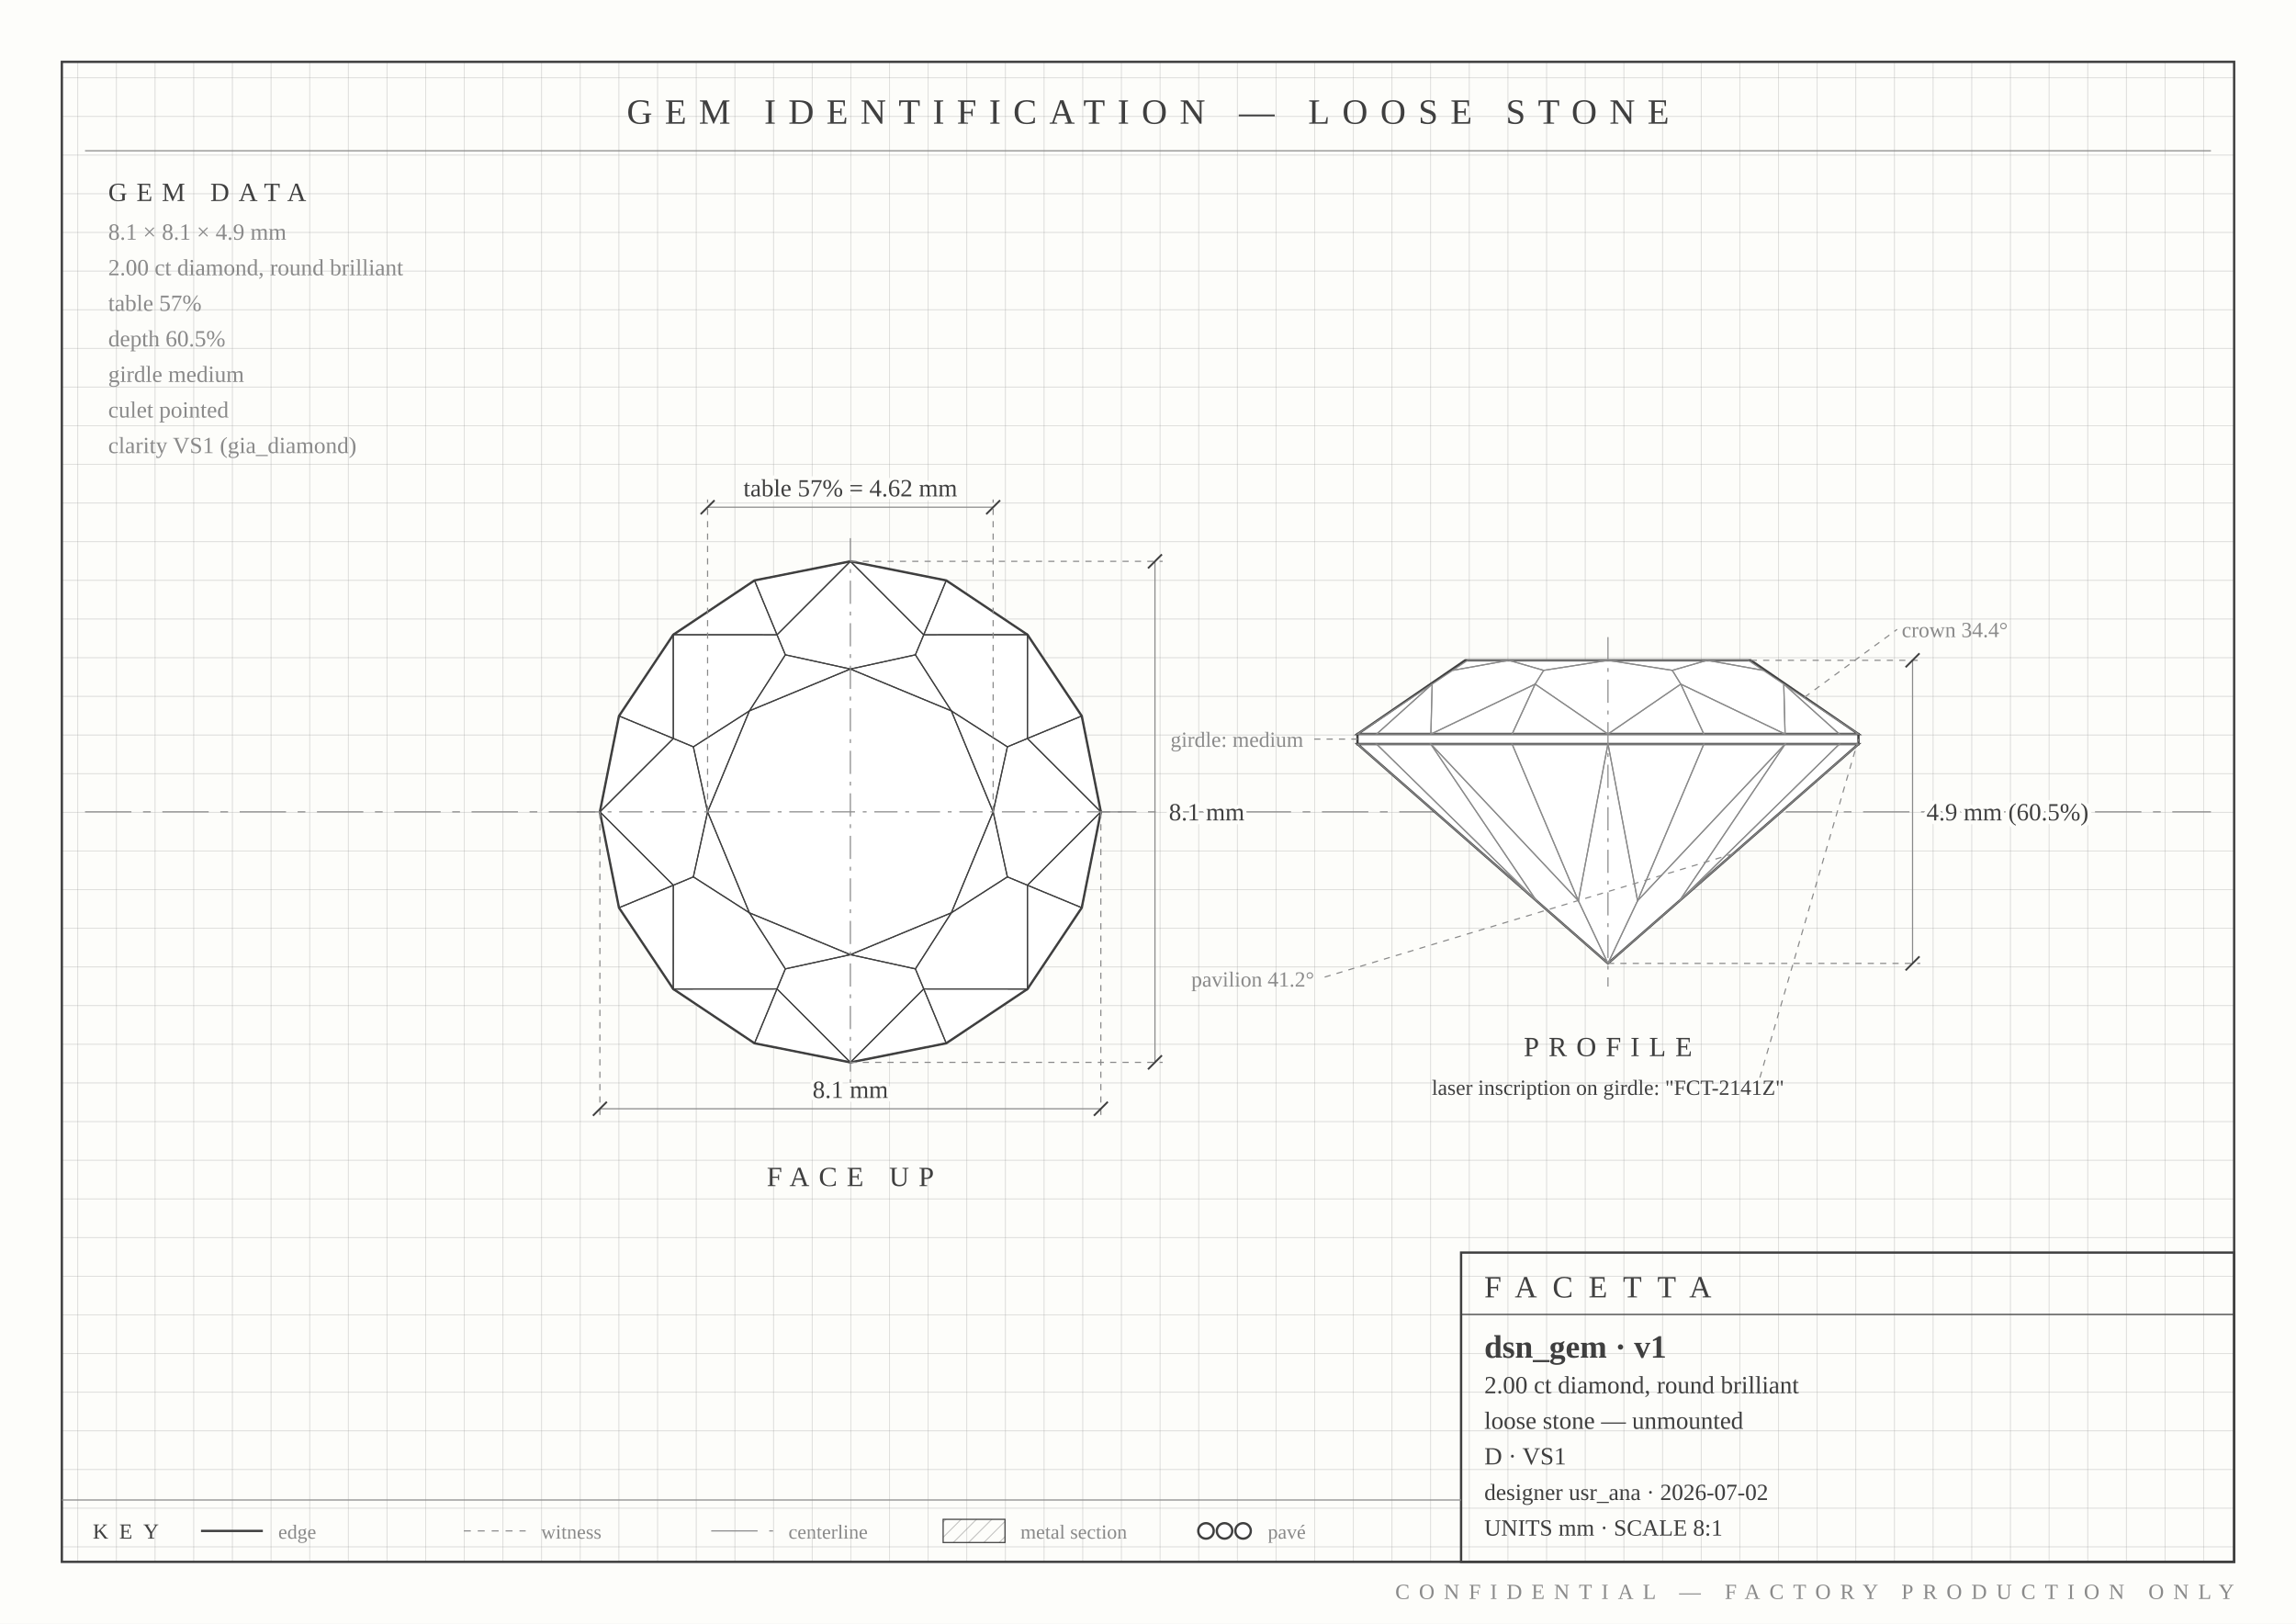
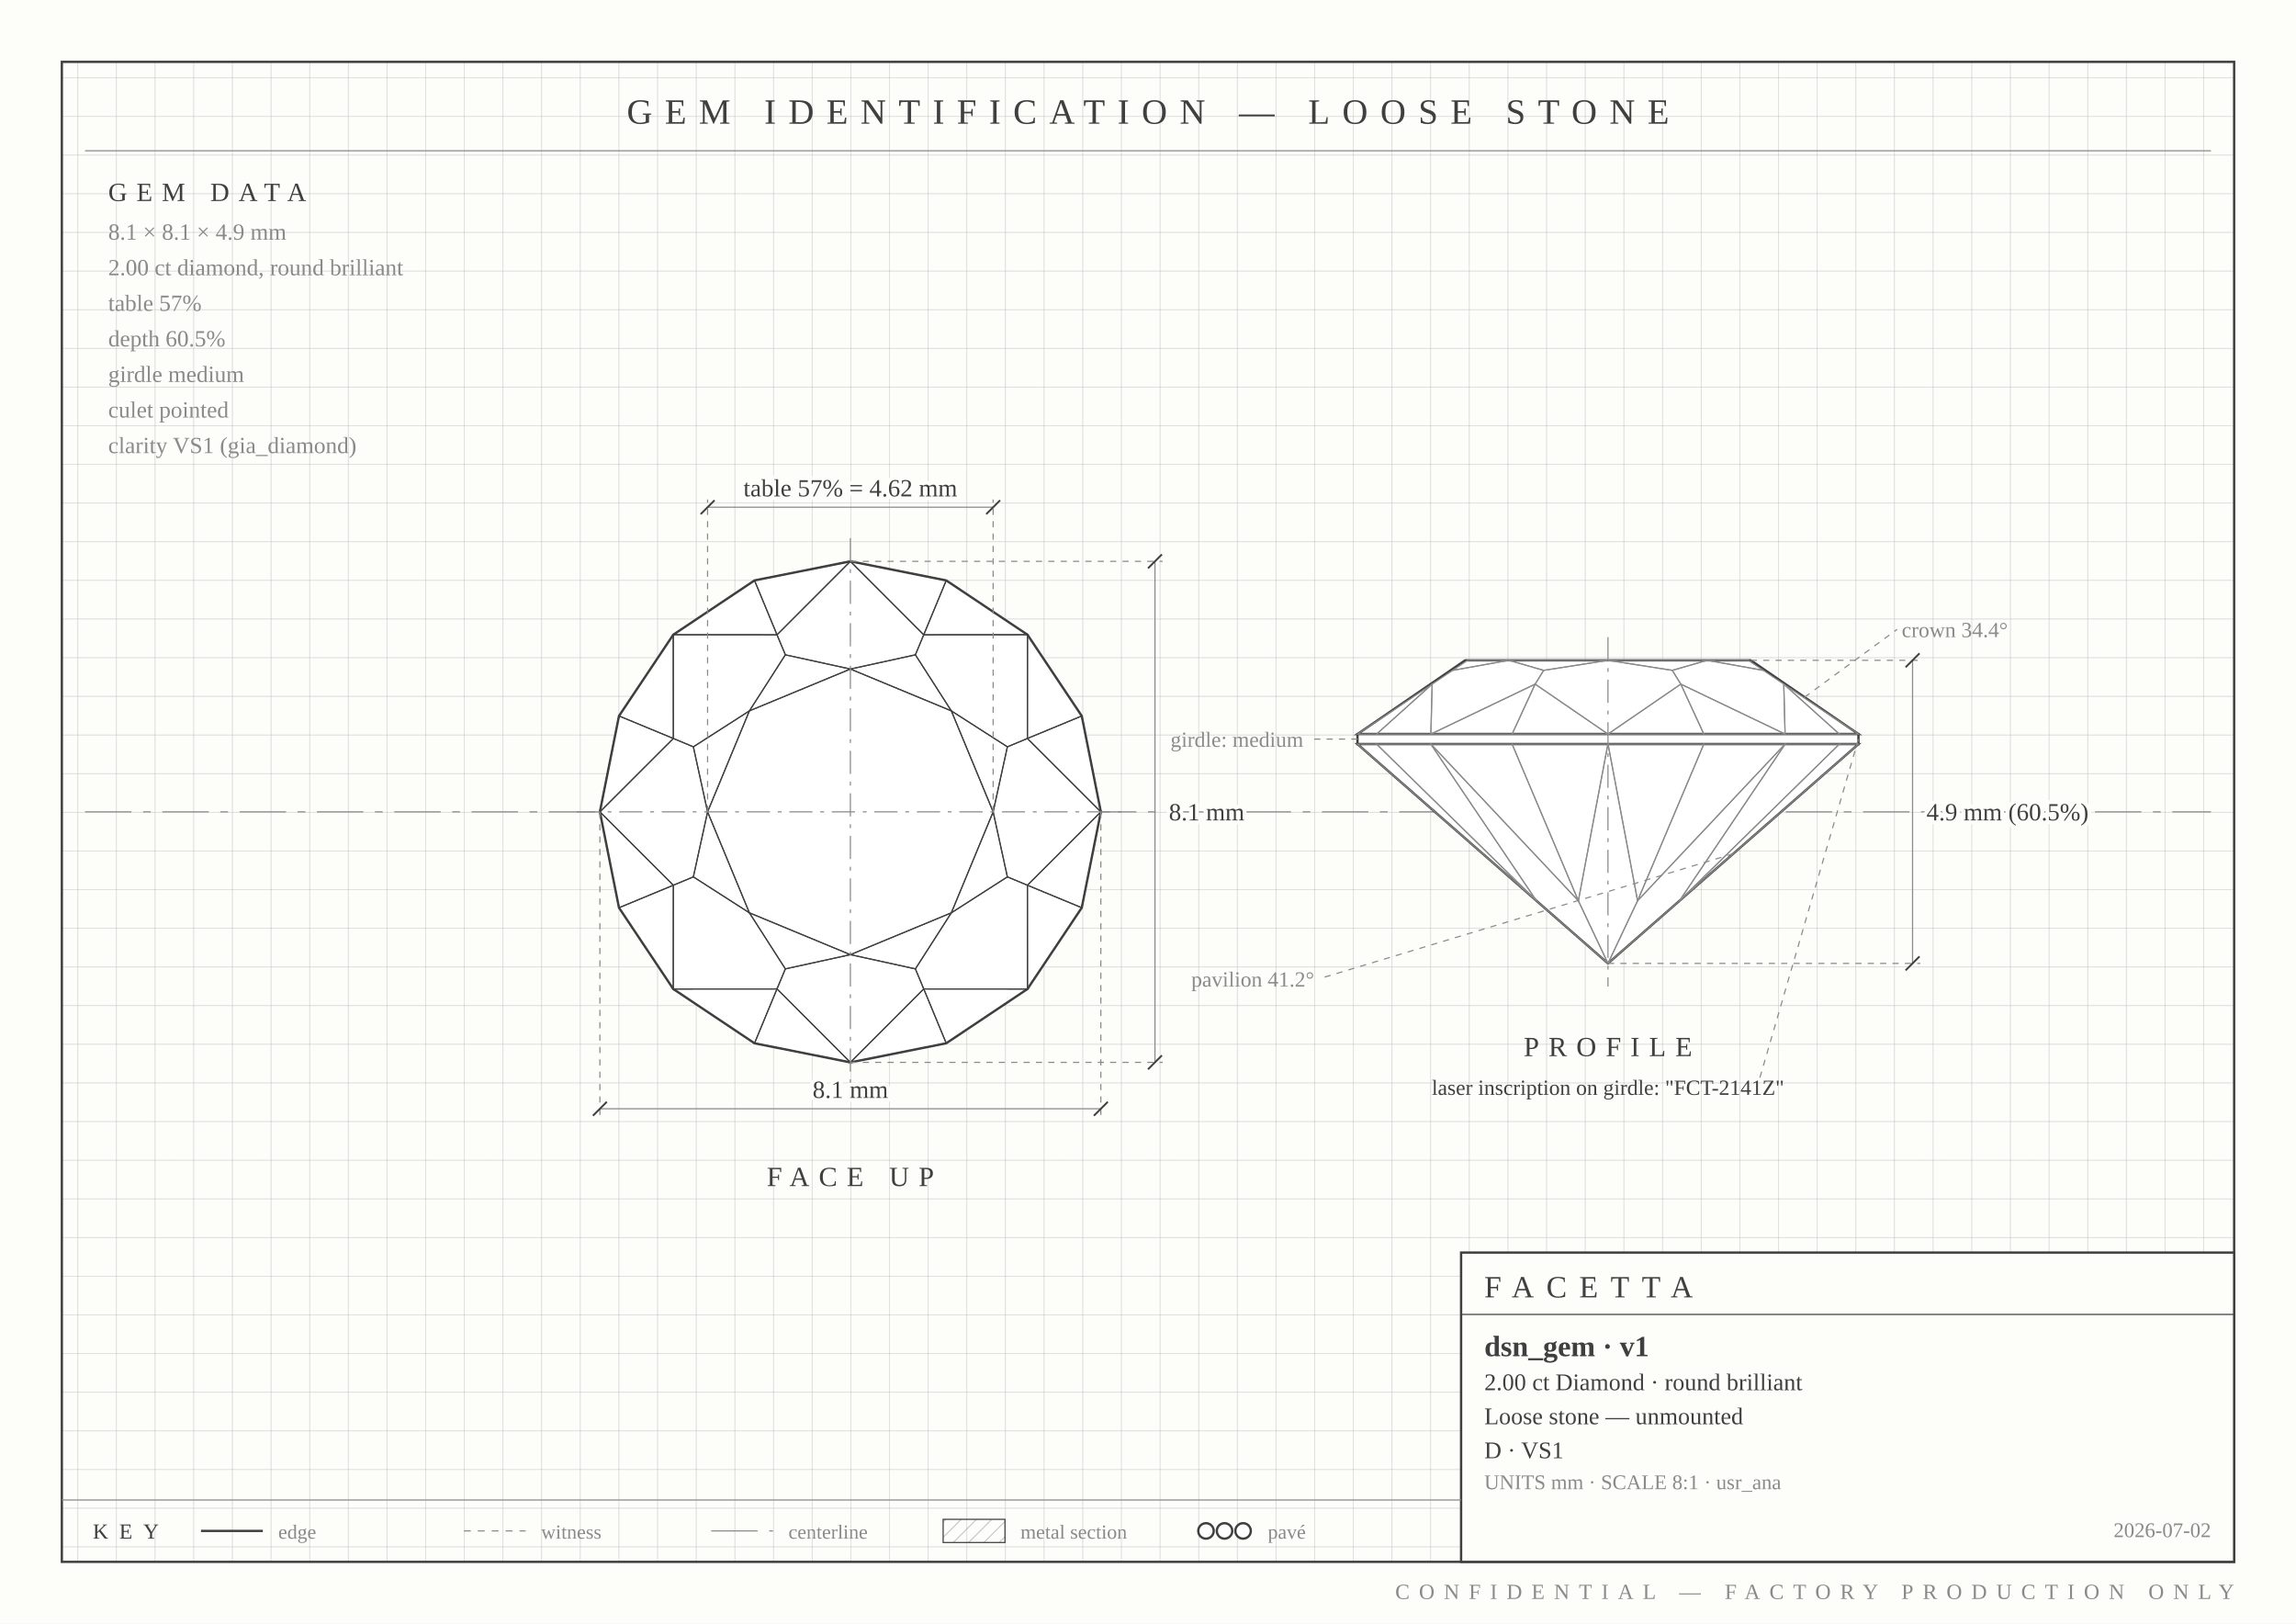
<svg xmlns="http://www.w3.org/2000/svg" viewBox="0 0 297 210" width="297mm" height="210mm" font-family="Georgia, 'Times New Roman', serif">
  <defs>
    <pattern id="hatch" width="1.4" height="1.4" patternTransform="rotate(45)" patternUnits="userSpaceOnUse">
      <line x1="0" y1="0" x2="0" y2="1.4" stroke="#8a8a8a" stroke-width="0.12" />
    </pattern>
    <pattern id="grid" width="5" height="5" patternUnits="userSpaceOnUse">
      <line x1="0" y1="0" x2="5" y2="0" stroke="#8a8a8a" stroke-width="0.06" />
      <line x1="0" y1="0" x2="0" y2="5" stroke="#8a8a8a" stroke-width="0.06" />
    </pattern>
  </defs>
  <rect x="0" y="0" width="297" height="210" fill="#fdfdfa" />
  <rect x="8" y="8" width="281" height="194" fill="url(#grid)" stroke="#3f3f3f" stroke-width="0.3" />
  <text x="148.50" y="16.00" font-family="Georgia, 'Times New Roman', serif" font-size="4.6" fill="#3f3f3f" text-anchor="middle" letter-spacing="1.6">GEM IDENTIFICATION — LOOSE STONE</text>
  <line x1="11.00" y1="19.50" x2="286.00" y2="19.50" stroke="#8a8a8a" stroke-width="0.15" />
  <line x1="11.00" y1="105.00" x2="286.00" y2="105.00" stroke="#8a8a8a" stroke-width="0.15" stroke-dasharray="6 1.5 1 1.5" />
  <text x="14.00" y="26.00" font-family="Georgia, 'Times New Roman', serif" font-size="3.4" fill="#3f3f3f" text-anchor="start" letter-spacing="1.2">GEM DATA</text>
  <text x="14.00" y="31.00" font-family="Georgia, 'Times New Roman', serif" font-size="3.0" fill="#8a8a8a" text-anchor="start">8.1 × 8.1 × 4.9 mm</text>
  <text x="14.00" y="35.60" font-family="Georgia, 'Times New Roman', serif" font-size="3.0" fill="#8a8a8a" text-anchor="start">2.00 ct diamond, round brilliant</text>
  <text x="14.00" y="40.20" font-family="Georgia, 'Times New Roman', serif" font-size="3.0" fill="#8a8a8a" text-anchor="start">table 57%</text>
  <text x="14.00" y="44.80" font-family="Georgia, 'Times New Roman', serif" font-size="3.0" fill="#8a8a8a" text-anchor="start">depth 60.5%</text>
  <text x="14.00" y="49.40" font-family="Georgia, 'Times New Roman', serif" font-size="3.0" fill="#8a8a8a" text-anchor="start">girdle medium</text>
  <text x="14.00" y="54.00" font-family="Georgia, 'Times New Roman', serif" font-size="3.0" fill="#8a8a8a" text-anchor="start">culet pointed</text>
  <text x="14.00" y="58.60" font-family="Georgia, 'Times New Roman', serif" font-size="3.0" fill="#8a8a8a" text-anchor="start">clarity VS1 (gia_diamond)</text>
  <polygon points="77.60,105.00 77.60,105.00 77.60,104.99 80.07,92.60 87.09,82.09 97.60,75.07 109.99,72.60 110.00,72.60 110.00,72.60 110.00,72.60 110.01,72.60 122.40,75.07 132.91,82.09 139.93,92.60 142.40,104.99 142.40,105.00 142.40,105.00 142.40,105.00 142.40,105.01 139.93,117.40 132.91,127.91 122.40,134.93 110.01,137.40 110.00,137.40 110.00,137.40 110.00,137.40 109.99,137.40 97.60,134.93 87.09,127.91 80.07,117.40 77.60,105.01 77.60,105.00" fill="#ffffff" stroke="#3f3f3f" stroke-width="0.3" />
  <polygon points="89.69,113.41 87.10,114.49 87.10,114.49 77.60,105.00 77.60,105.00 77.60,105.00 87.10,95.51 89.69,96.59 91.53,105.00 91.53,105.00" fill="none" stroke="#3f3f3f" stroke-width="0.15" />
  <polygon points="100.51,82.10 101.59,84.69 96.94,91.94 96.94,91.94 89.69,96.59 87.10,95.51 87.10,95.51 87.09,82.09 87.09,82.09 87.09,82.09" fill="none" stroke="#3f3f3f" stroke-width="0.15" />
  <polygon points="101.59,125.31 100.51,127.90 100.51,127.90 87.09,127.91 87.09,127.91 87.09,127.91 87.10,114.49 89.69,113.41 96.94,118.06 96.94,118.06" fill="none" stroke="#3f3f3f" stroke-width="0.15" />
  <polygon points="119.49,82.10 118.41,84.69 110.00,86.53 110.00,86.53 101.59,84.69 100.51,82.10 100.51,82.10 110.00,72.60 110.00,72.60 110.00,72.60" fill="none" stroke="#3f3f3f" stroke-width="0.15" />
  <polygon points="118.41,125.31 119.49,127.90 119.49,127.90 110.00,137.40 110.00,137.40 110.00,137.40 100.51,127.90 101.59,125.31 110.00,123.47 110.00,123.47" fill="none" stroke="#3f3f3f" stroke-width="0.15" />
  <polygon points="132.91,82.09 132.91,82.09 132.90,95.51 130.31,96.59 123.06,91.94 123.06,91.94 118.41,84.69 119.49,82.10 119.49,82.10 132.91,82.09" fill="none" stroke="#3f3f3f" stroke-width="0.15" />
  <polygon points="132.91,127.91 132.91,127.91 132.91,127.91 119.49,127.90 118.41,125.31 123.06,118.06 123.06,118.06 130.31,113.41 132.90,114.49 132.90,114.49" fill="none" stroke="#3f3f3f" stroke-width="0.15" />
  <polygon points="142.40,105.00 142.40,105.00 142.40,105.00 132.90,114.49 130.31,113.41 128.47,105.00 128.47,105.00 130.31,96.59 132.90,95.51 132.90,95.51" fill="none" stroke="#3f3f3f" stroke-width="0.15" />
  <polygon points="87.10,95.51 87.10,95.51 77.60,105.00 80.07,92.60 80.07,92.60" fill="none" stroke="#3f3f3f" stroke-width="0.15" />
  <polygon points="87.10,114.49 87.09,127.91 80.07,117.40 80.07,117.40 87.10,114.49" fill="none" stroke="#3f3f3f" stroke-width="0.15" />
  <polygon points="87.10,114.49 80.07,117.40 77.60,105.00" fill="none" stroke="#3f3f3f" stroke-width="0.15" />
  <polygon points="87.09,82.09 87.10,95.51 80.07,92.60" fill="none" stroke="#3f3f3f" stroke-width="0.15" />
  <polygon points="97.60,75.07 97.60,75.07 100.51,82.10 100.51,82.10 87.09,82.09" fill="none" stroke="#3f3f3f" stroke-width="0.15" />
  <polygon points="100.51,127.90 97.60,134.93 87.09,127.91" fill="none" stroke="#3f3f3f" stroke-width="0.15" />
  <polygon points="110.00,137.40 97.60,134.93 97.60,134.93 100.51,127.90 100.51,127.90" fill="none" stroke="#3f3f3f" stroke-width="0.15" />
  <polygon points="110.00,72.60 100.51,82.10 97.60,75.07" fill="none" stroke="#3f3f3f" stroke-width="0.15" />
  <polygon points="119.49,127.90 122.40,134.93 110.00,137.40" fill="none" stroke="#3f3f3f" stroke-width="0.15" />
  <polygon points="122.40,75.07 122.40,75.07 119.49,82.10 119.49,82.10 110.00,72.60" fill="none" stroke="#3f3f3f" stroke-width="0.15" />
  <polygon points="132.91,82.09 119.49,82.10 122.40,75.07" fill="none" stroke="#3f3f3f" stroke-width="0.15" />
  <polygon points="132.91,127.91 122.40,134.93 122.40,134.93 119.49,127.90 119.49,127.90" fill="none" stroke="#3f3f3f" stroke-width="0.15" />
  <polygon points="139.93,117.40 132.91,127.91 132.90,114.49" fill="none" stroke="#3f3f3f" stroke-width="0.15" />
  <polygon points="139.93,92.60 142.40,105.00 132.90,95.51" fill="none" stroke="#3f3f3f" stroke-width="0.15" />
  <polygon points="139.93,92.60 139.93,92.60 132.90,95.51 132.90,95.51 132.91,82.09" fill="none" stroke="#3f3f3f" stroke-width="0.15" />
  <polygon points="142.40,105.00 139.93,117.40 139.93,117.40 132.90,114.49 132.90,114.49" fill="none" stroke="#3f3f3f" stroke-width="0.15" />
  <polygon points="91.53,105.00 89.69,96.59 96.94,91.94" fill="none" stroke="#3f3f3f" stroke-width="0.15" />
  <polygon points="96.94,118.06 89.69,113.41 91.53,105.00" fill="none" stroke="#3f3f3f" stroke-width="0.15" />
  <polygon points="96.94,91.94 101.59,84.69 110.00,86.53" fill="none" stroke="#3f3f3f" stroke-width="0.15" />
  <polygon points="110.00,123.47 101.59,125.31 96.94,118.06" fill="none" stroke="#3f3f3f" stroke-width="0.15" />
  <polygon points="118.41,84.69 123.06,91.94 110.00,86.53" fill="none" stroke="#3f3f3f" stroke-width="0.15" />
  <polygon points="123.06,118.06 118.41,125.31 110.00,123.47" fill="none" stroke="#3f3f3f" stroke-width="0.15" />
  <polygon points="123.06,91.94 130.31,96.59 128.47,105.00" fill="none" stroke="#3f3f3f" stroke-width="0.15" />
  <polygon points="128.47,105.00 130.31,113.41 123.06,118.06" fill="none" stroke="#3f3f3f" stroke-width="0.15" />
  <polygon points="110.00,86.53 123.06,91.94 123.06,91.94 128.47,105.00 128.47,105.00 123.06,118.06 123.06,118.06 110.00,123.47 110.00,123.47 96.94,118.06 96.94,118.06 91.53,105.00 91.53,105.00 96.94,91.94 96.94,91.94 110.00,86.53" fill="none" stroke="#3f3f3f" stroke-width="0.15" />
  <line x1="110.00" y1="69.60" x2="110.00" y2="140.40" stroke="#8a8a8a" stroke-width="0.15" stroke-dasharray="3 1 0.5 1" />
  <line x1="74.60" y1="105.00" x2="145.40" y2="105.00" stroke="#8a8a8a" stroke-width="0.15" stroke-dasharray="3 1 0.5 1" />
  <line x1="91.53" y1="105.00" x2="91.53" y2="64.60" stroke="#8a8a8a" stroke-width="0.15" stroke-dasharray="0.8 0.8" />
  <line x1="128.47" y1="105.00" x2="128.47" y2="64.60" stroke="#8a8a8a" stroke-width="0.15" stroke-dasharray="0.8 0.8" />
  <line x1="91.53" y1="65.60" x2="128.47" y2="65.60" stroke="#8a8a8a" stroke-width="0.15" />
  <line x1="90.63" y1="66.50" x2="92.43" y2="64.70" stroke="#3f3f3f" stroke-width="0.24" />
  <line x1="127.57" y1="66.50" x2="129.37" y2="64.70" stroke="#3f3f3f" stroke-width="0.24" />
  <text x="110.00" y="64.20" font-family="Georgia, 'Times New Roman', serif" font-size="3.2" fill="#3f3f3f" text-anchor="middle" stroke="#fdfdfa" stroke-width="1.0" stroke-linejoin="round" paint-order="stroke">table 57% = 4.62 mm</text>
  <line x1="77.60" y1="105.00" x2="77.60" y2="144.40" stroke="#8a8a8a" stroke-width="0.15" stroke-dasharray="0.8 0.8" />
  <line x1="142.40" y1="105.00" x2="142.40" y2="144.40" stroke="#8a8a8a" stroke-width="0.15" stroke-dasharray="0.8 0.8" />
  <line x1="77.60" y1="143.40" x2="142.40" y2="143.40" stroke="#8a8a8a" stroke-width="0.15" />
  <line x1="76.70" y1="144.30" x2="78.50" y2="142.50" stroke="#3f3f3f" stroke-width="0.24" />
  <line x1="141.50" y1="144.30" x2="143.30" y2="142.50" stroke="#3f3f3f" stroke-width="0.24" />
  <text x="110.00" y="142.00" font-family="Georgia, 'Times New Roman', serif" font-size="3.2" fill="#3f3f3f" text-anchor="middle" stroke="#fdfdfa" stroke-width="1.0" stroke-linejoin="round" paint-order="stroke">8.1 mm</text>
  <line x1="110.00" y1="72.60" x2="150.40" y2="72.60" stroke="#8a8a8a" stroke-width="0.15" stroke-dasharray="0.8 0.8" />
  <line x1="110.00" y1="137.40" x2="150.40" y2="137.40" stroke="#8a8a8a" stroke-width="0.15" stroke-dasharray="0.8 0.8" />
  <line x1="149.40" y1="72.60" x2="149.40" y2="137.40" stroke="#8a8a8a" stroke-width="0.15" />
  <line x1="148.50" y1="73.50" x2="150.30" y2="71.70" stroke="#3f3f3f" stroke-width="0.24" />
  <line x1="148.50" y1="138.30" x2="150.30" y2="136.50" stroke="#3f3f3f" stroke-width="0.24" />
  <text x="151.20" y="106.10" font-family="Georgia, 'Times New Roman', serif" font-size="3.2" fill="#3f3f3f" text-anchor="start" stroke="#fdfdfa" stroke-width="1.0" stroke-linejoin="round" paint-order="stroke">8.1 mm</text>
  <text x="110.00" y="153.40" font-family="Georgia, 'Times New Roman', serif" font-size="3.6" fill="#3f3f3f" text-anchor="middle" letter-spacing="1.2">FACE UP</text>
  <polygon points="189.53,85.40 226.47,85.40 240.40,94.94 175.60,94.94" fill="#ffffff" stroke="#3f3f3f" stroke-width="0.3" />
  <rect x="175.60" y="94.94" width="64.80" height="1.30" fill="#ffffff" stroke="#3f3f3f" stroke-width="0.3" />
  <polygon points="175.60,96.24 240.40,96.24 208.00,124.60" fill="#ffffff" stroke="#3f3f3f" stroke-width="0.3" />
  <polygon points="217.42,88.48 216.32,86.70 208.00,85.40 208.00,85.40 199.68,86.70 198.58,88.48 198.58,88.48 208.00,94.94 208.00,94.94 208.00,94.94" fill="none" stroke="#8a8a8a" stroke-width="0.15" />
  <polygon points="230.91,94.94 230.91,94.94 230.74,88.48 228.08,86.70 220.83,85.40 220.83,85.40 216.32,86.70 217.42,88.48 217.42,88.48 230.91,94.94" fill="none" stroke="#8a8a8a" stroke-width="0.15" />
  <polygon points="198.58,88.48 199.68,86.70 195.17,85.40 195.17,85.40 187.92,86.70 185.26,88.48 185.26,88.48 185.09,94.94 185.09,94.94 185.09,94.94" fill="none" stroke="#8a8a8a" stroke-width="0.15" />
  <polygon points="220.40,94.94 220.40,94.94 217.42,88.48 217.42,88.48 208.00,94.94" fill="none" stroke="#8a8a8a" stroke-width="0.15" />
  <polygon points="230.91,94.94 217.42,88.48 220.40,94.94" fill="none" stroke="#8a8a8a" stroke-width="0.15" />
  <polygon points="237.93,94.94 237.93,94.94 230.74,88.48 230.74,88.48 230.91,94.94" fill="none" stroke="#8a8a8a" stroke-width="0.15" />
  <polygon points="237.93,94.94 240.40,94.94 230.74,88.48" fill="none" stroke="#8a8a8a" stroke-width="0.15" />
  <polygon points="185.26,88.48 185.26,88.48 175.60,94.94 178.07,94.94 178.07,94.94" fill="none" stroke="#8a8a8a" stroke-width="0.15" />
  <polygon points="185.09,94.94 185.26,88.48 178.07,94.94" fill="none" stroke="#8a8a8a" stroke-width="0.15" />
  <polygon points="195.60,94.94 195.60,94.94 198.58,88.48 198.58,88.48 185.09,94.94" fill="none" stroke="#8a8a8a" stroke-width="0.15" />
  <polygon points="208.00,94.94 198.58,88.48 195.60,94.94" fill="none" stroke="#8a8a8a" stroke-width="0.15" />
  <polygon points="216.32,86.70 220.83,85.40 208.00,85.40" fill="none" stroke="#8a8a8a" stroke-width="0.15" />
  <polygon points="220.83,85.40 228.08,86.70 226.14,85.40" fill="none" stroke="#8a8a8a" stroke-width="0.15" />
  <polygon points="189.86,85.40 187.92,86.70 195.17,85.40" fill="none" stroke="#8a8a8a" stroke-width="0.15" />
  <polygon points="195.17,85.40 199.68,86.70 208.00,85.40" fill="none" stroke="#8a8a8a" stroke-width="0.15" />
  <polygon points="204.17,116.50 204.17,116.50 208.00,124.60 208.00,124.60 208.00,124.60 208.00,124.60 208.00,124.60 208.00,124.60 211.83,116.50 208.01,96.24 208.00,96.24 207.99,96.24" fill="none" stroke="#8a8a8a" stroke-width="0.15" />
  <polygon points="230.90,96.24 211.83,116.50 211.83,116.50 208.00,124.60 217.25,116.50 230.92,96.24 230.91,96.24" fill="none" stroke="#8a8a8a" stroke-width="0.15" />
  <polygon points="208.00,124.60 204.17,116.50 185.10,96.24 185.09,96.24 185.08,96.24 198.75,116.50 198.75,116.50" fill="none" stroke="#8a8a8a" stroke-width="0.15" />
  <polygon points="208.01,96.24 211.83,116.50 211.83,116.50 220.40,96.24" fill="none" stroke="#8a8a8a" stroke-width="0.15" />
  <polygon points="220.40,96.24 211.83,116.50 230.90,96.24 220.40,96.24" fill="none" stroke="#8a8a8a" stroke-width="0.15" />
  <polygon points="230.92,96.24 217.25,116.50 217.25,116.50 237.93,96.24" fill="none" stroke="#8a8a8a" stroke-width="0.15" />
  <polygon points="237.93,96.24 217.25,116.50 240.40,96.24 237.93,96.24" fill="none" stroke="#8a8a8a" stroke-width="0.15" />
  <polygon points="175.60,96.24 198.75,116.50 198.75,116.50 178.07,96.24" fill="none" stroke="#8a8a8a" stroke-width="0.15" />
  <polygon points="198.75,116.50 185.08,96.24 178.07,96.24 178.07,96.24" fill="none" stroke="#8a8a8a" stroke-width="0.15" />
  <polygon points="185.10,96.24 204.17,116.50 204.17,116.50 195.60,96.24" fill="none" stroke="#8a8a8a" stroke-width="0.15" />
  <polygon points="204.17,116.50 207.99,96.24 195.60,96.24 195.60,96.24" fill="none" stroke="#8a8a8a" stroke-width="0.15" />
  <line x1="208.00" y1="82.40" x2="208.00" y2="127.60" stroke="#8a8a8a" stroke-width="0.15" stroke-dasharray="3 1 0.5 1" />
  <line x1="226.47" y1="85.40" x2="248.40" y2="85.40" stroke="#8a8a8a" stroke-width="0.15" stroke-dasharray="0.8 0.8" />
  <line x1="208.00" y1="124.60" x2="248.40" y2="124.60" stroke="#8a8a8a" stroke-width="0.15" stroke-dasharray="0.8 0.8" />
  <line x1="247.40" y1="85.40" x2="247.40" y2="124.60" stroke="#8a8a8a" stroke-width="0.15" />
  <line x1="246.50" y1="86.30" x2="248.30" y2="84.50" stroke="#3f3f3f" stroke-width="0.24" />
  <line x1="246.50" y1="125.50" x2="248.30" y2="123.70" stroke="#3f3f3f" stroke-width="0.24" />
  <text x="249.20" y="106.10" font-family="Georgia, 'Times New Roman', serif" font-size="3.2" fill="#3f3f3f" text-anchor="start" stroke="#fdfdfa" stroke-width="1.0" stroke-linejoin="round" paint-order="stroke">4.9 mm (60.5%)</text>
  <line x1="233.43" y1="90.17" x2="245.40" y2="81.40" stroke="#8a8a8a" stroke-width="0.15" stroke-dasharray="0.8 0.8" />
  <text x="246.00" y="82.40" font-family="Georgia, 'Times New Roman', serif" font-size="2.8" fill="#8a8a8a" text-anchor="start">crown 34.4°</text>
  <line x1="224.20" y1="110.42" x2="170.60" y2="126.60" stroke="#8a8a8a" stroke-width="0.15" stroke-dasharray="0.8 0.8" />
  <text x="170.00" y="127.60" font-family="Georgia, 'Times New Roman', serif" font-size="2.8" fill="#8a8a8a" text-anchor="end">pavilion 41.2°</text>
  <line x1="175.60" y1="95.59" x2="169.60" y2="95.59" stroke="#8a8a8a" stroke-width="0.15" stroke-dasharray="0.8 0.8" />
  <text x="168.60" y="96.59" font-family="Georgia, 'Times New Roman', serif" font-size="2.8" fill="#8a8a8a" text-anchor="end">girdle: medium</text>
  <line x1="240.40" y1="95.59" x2="227.44" y2="140.10" stroke="#8a8a8a" stroke-width="0.15" stroke-dasharray="0.8 0.8" />
  <text x="208.00" y="141.60" font-family="Georgia, 'Times New Roman', serif" font-size="2.8" fill="#3f3f3f" text-anchor="middle">laser inscription on girdle: "FCT-2141Z"</text>
  <text x="208.00" y="136.60" font-family="Georgia, 'Times New Roman', serif" font-size="3.6" fill="#3f3f3f" text-anchor="middle" letter-spacing="1.2">PROFILE</text>
-   <rect x="189.00" y="162.00" width="100" height="40" fill="none" stroke="#3f3f3f" stroke-width="0.3" />
+   <rect x="189.00" y="162.00" width="100" height="40" fill="#fdfdfa" stroke="#3f3f3f" stroke-width="0.3" />
  <line x1="189.00" y1="170.00" x2="289.00" y2="170.00" stroke="#3f3f3f" stroke-width="0.15" />
-   <text x="192.00" y="167.80" font-family="Georgia, 'Times New Roman', serif" font-size="4.0" fill="#3f3f3f" text-anchor="start" letter-spacing="2.0">FACETTA</text>
-   <text x="192.00" y="175.60" font-family="Georgia, 'Times New Roman', serif" font-size="4.2" fill="#3f3f3f" text-anchor="start" font-weight="bold">dsn_gem  ·  v1</text>
-   <text x="192.00" y="180.20" font-family="Georgia, 'Times New Roman', serif" font-size="3.2" fill="#3f3f3f" text-anchor="start">2.00 ct diamond, round brilliant</text>
-   <text x="192.00" y="184.80" font-family="Georgia, 'Times New Roman', serif" font-size="3.2" fill="#3f3f3f" text-anchor="start">loose stone — unmounted</text>
-   <text x="192.00" y="189.40" font-family="Georgia, 'Times New Roman', serif" font-size="3.2" fill="#3f3f3f" text-anchor="start">D  ·  VS1</text>
-   <text x="192.00" y="194.00" font-family="Georgia, 'Times New Roman', serif" font-size="3.0" fill="#3f3f3f" text-anchor="start">designer usr_ana  ·  2026-07-02</text>
-   <text x="192.00" y="198.60" font-family="Georgia, 'Times New Roman', serif" font-size="3.0" fill="#3f3f3f" text-anchor="start">UNITS mm  ·  SCALE 8:1</text>
+   <text x="192.00" y="167.80" font-family="Georgia, 'Times New Roman', serif" font-size="4.0" fill="#3f3f3f" text-anchor="start" letter-spacing="1.6">FACETTA</text>
+   <text x="192.00" y="175.40" font-family="Georgia, 'Times New Roman', serif" font-size="3.8" fill="#3f3f3f" text-anchor="start" font-weight="bold">dsn_gem  ·  v1</text>
+   <text x="192.00" y="179.80" font-family="Georgia, 'Times New Roman', serif" font-size="3.1" fill="#3f3f3f" text-anchor="start">2.00 ct Diamond  ·  round brilliant</text>
+   <text x="192.00" y="184.20" font-family="Georgia, 'Times New Roman', serif" font-size="3.1" fill="#3f3f3f" text-anchor="start">Loose stone — unmounted</text>
+   <text x="192.00" y="188.60" font-family="Georgia, 'Times New Roman', serif" font-size="3.1" fill="#3f3f3f" text-anchor="start">D  ·  VS1</text>
+   <text x="192.00" y="192.60" font-family="Georgia, 'Times New Roman', serif" font-size="2.7" fill="#8a8a8a" text-anchor="start">UNITS mm  ·  SCALE 8:1  ·  usr_ana</text>
+   <text x="286.00" y="198.80" font-family="Georgia, 'Times New Roman', serif" font-size="2.7" fill="#8a8a8a" text-anchor="end">2026-07-02</text>
  <line x1="8.00" y1="194.00" x2="189.00" y2="194.00" stroke="#8a8a8a" stroke-width="0.15" />
  <text x="12.00" y="199.00" font-family="Georgia, 'Times New Roman', serif" font-size="2.8" fill="#3f3f3f" text-anchor="start" letter-spacing="1.4">KEY</text>
  <line x1="26.00" y1="198.00" x2="34.00" y2="198.00" stroke="#3f3f3f" stroke-width="0.3" />
  <text x="36.00" y="199.00" font-family="Georgia, 'Times New Roman', serif" font-size="2.6" fill="#8a8a8a" text-anchor="start">edge</text>
  <line x1="60.00" y1="198.00" x2="68.00" y2="198.00" stroke="#8a8a8a" stroke-width="0.15" stroke-dasharray="0.9 0.9" />
  <text x="70.00" y="199.00" font-family="Georgia, 'Times New Roman', serif" font-size="2.6" fill="#8a8a8a" text-anchor="start">witness</text>
  <line x1="92.00" y1="198.00" x2="100.00" y2="198.00" stroke="#8a8a8a" stroke-width="0.15" stroke-dasharray="6 1.5 1 1.5" />
  <text x="102.00" y="199.00" font-family="Georgia, 'Times New Roman', serif" font-size="2.6" fill="#8a8a8a" text-anchor="start">centerline</text>
  <rect x="122.00" y="196.50" width="8" height="3" fill="url(#hatch)" stroke="#3f3f3f" stroke-width="0.15" />
  <text x="132.00" y="199.00" font-family="Georgia, 'Times New Roman', serif" font-size="2.6" fill="#8a8a8a" text-anchor="start">metal section</text>
  <circle cx="156.00" cy="198.00" r="1.00" fill="#ffffff" stroke="#3f3f3f" stroke-width="0.3" />
  <circle cx="158.40" cy="198.00" r="1.00" fill="#ffffff" stroke="#3f3f3f" stroke-width="0.3" />
  <circle cx="160.80" cy="198.00" r="1.00" fill="#ffffff" stroke="#3f3f3f" stroke-width="0.3" />
  <text x="164.00" y="199.00" font-family="Georgia, 'Times New Roman', serif" font-size="2.6" fill="#8a8a8a" text-anchor="start">pavé</text>
  <text x="289.00" y="206.80" font-family="Georgia, 'Times New Roman', serif" font-size="2.8" fill="#8a8a8a" text-anchor="end" letter-spacing="1.2">CONFIDENTIAL — FACTORY PRODUCTION ONLY</text>
</svg>
